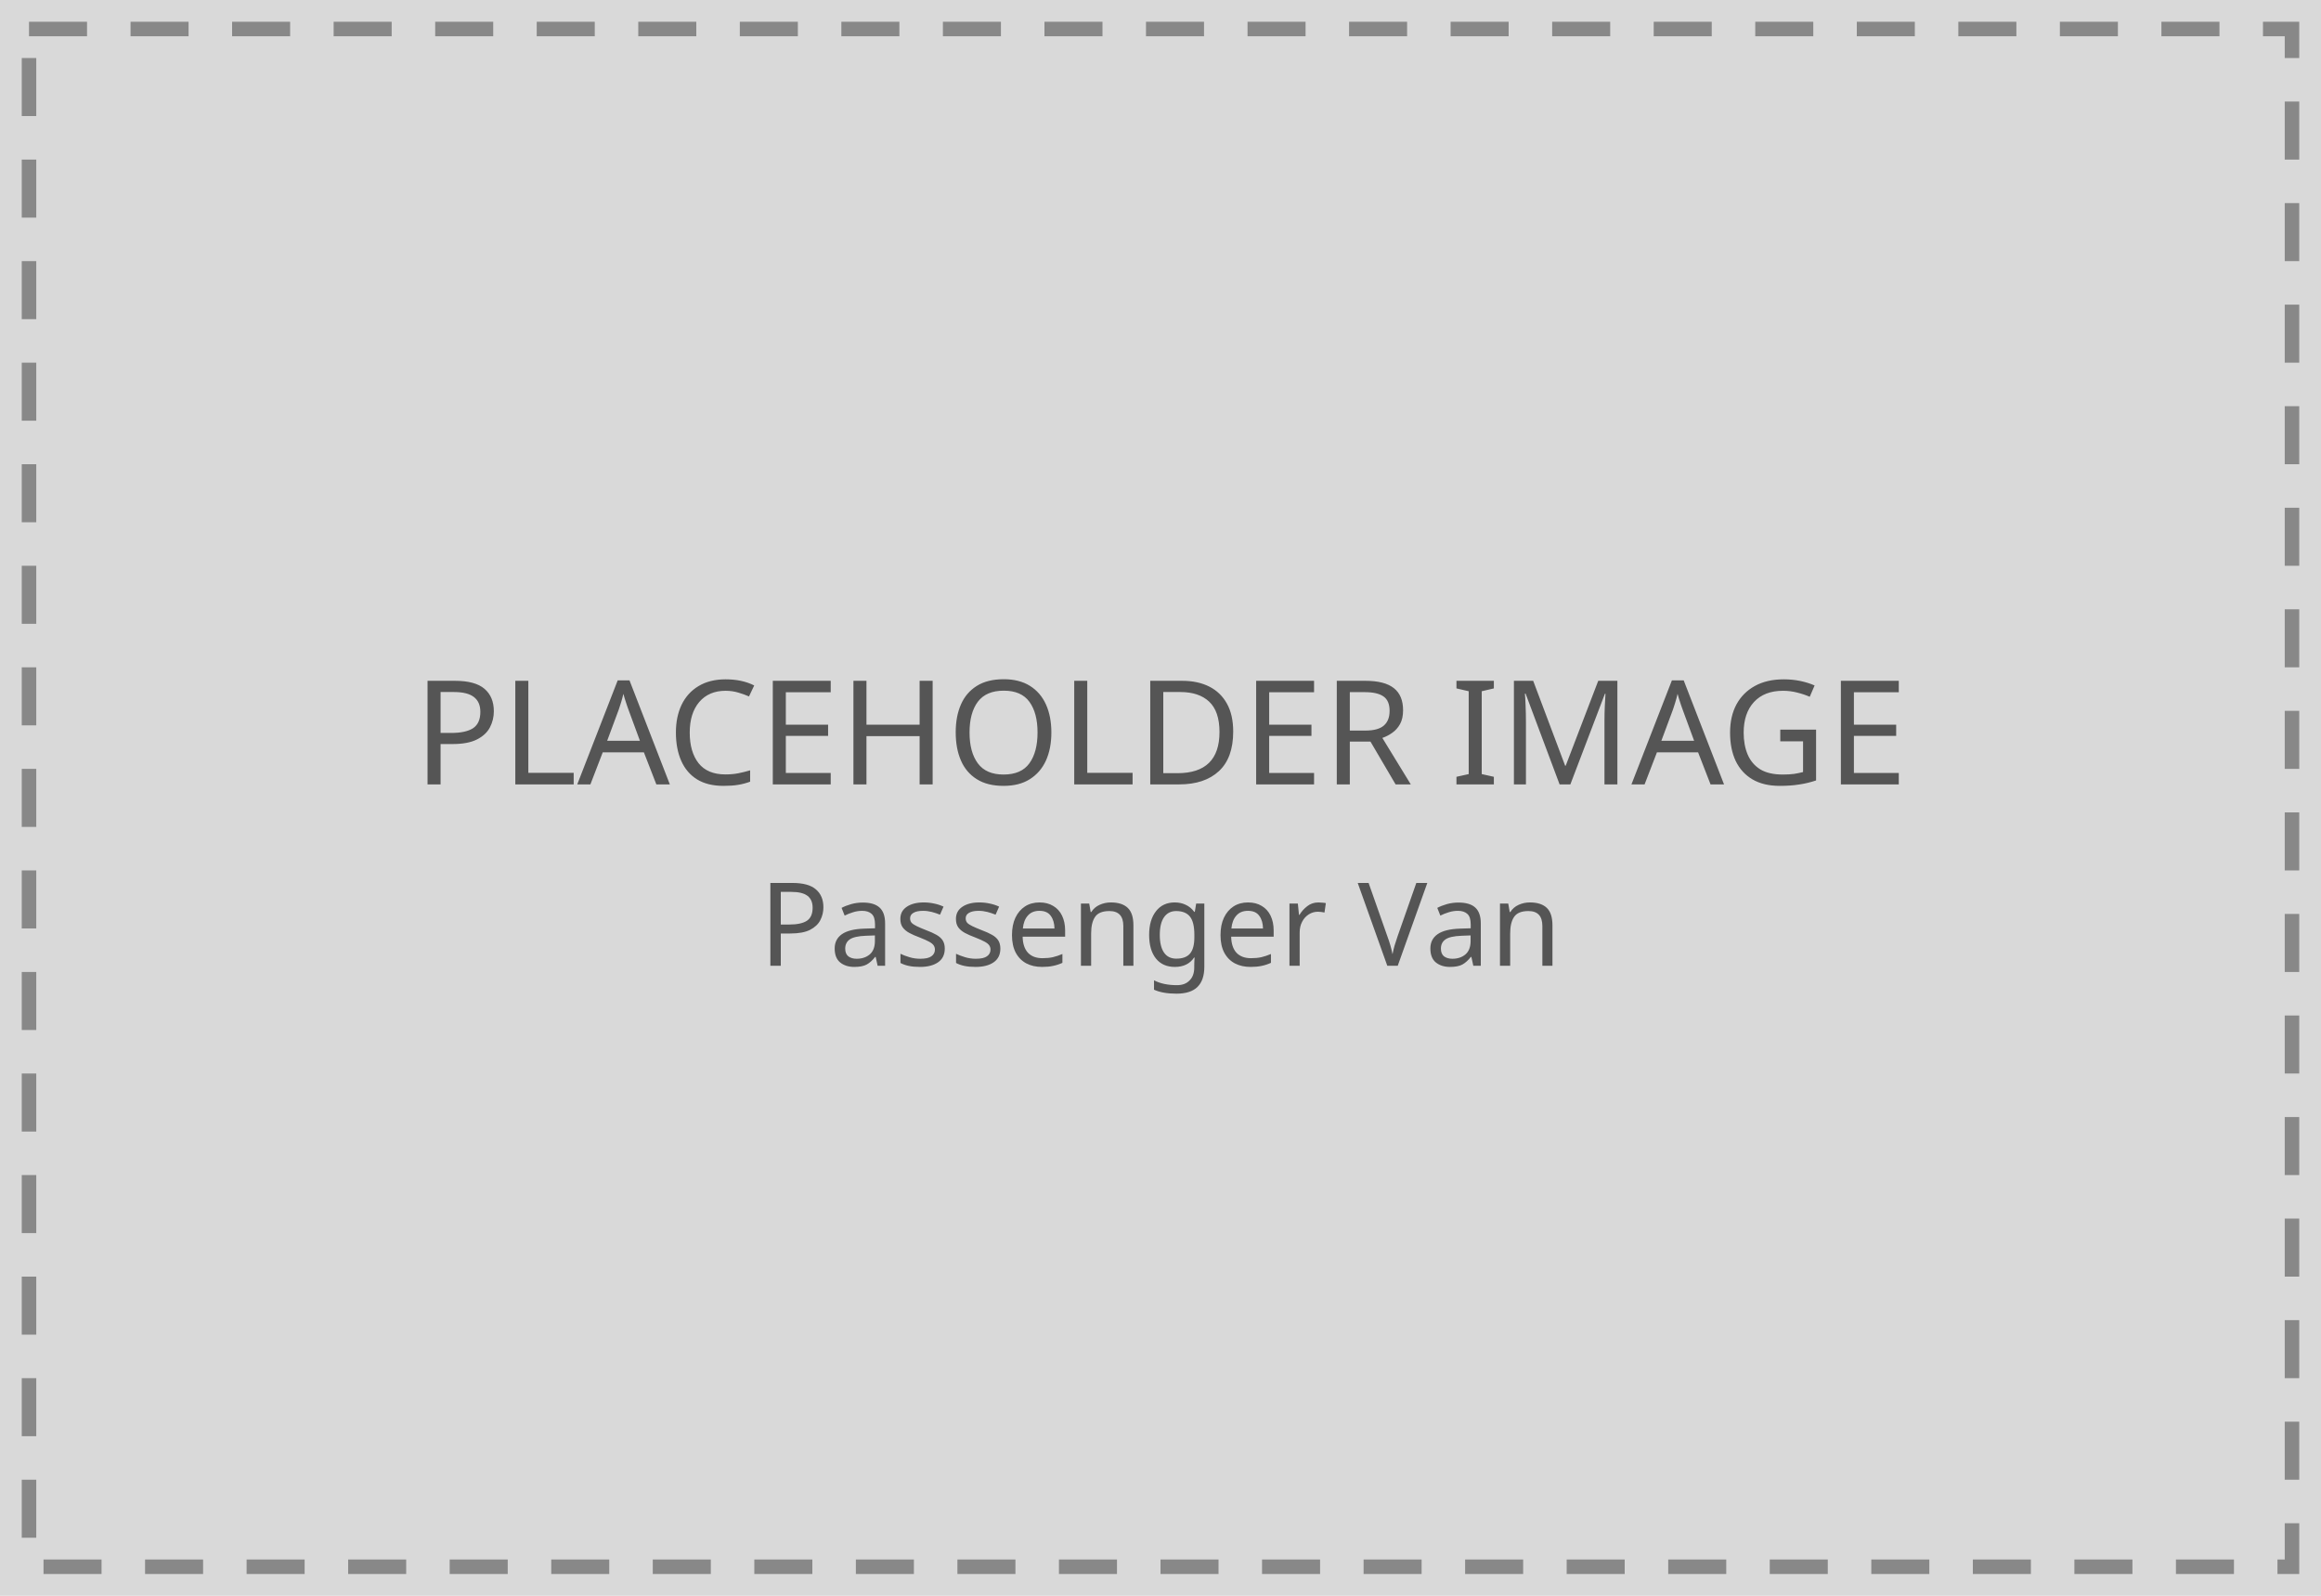
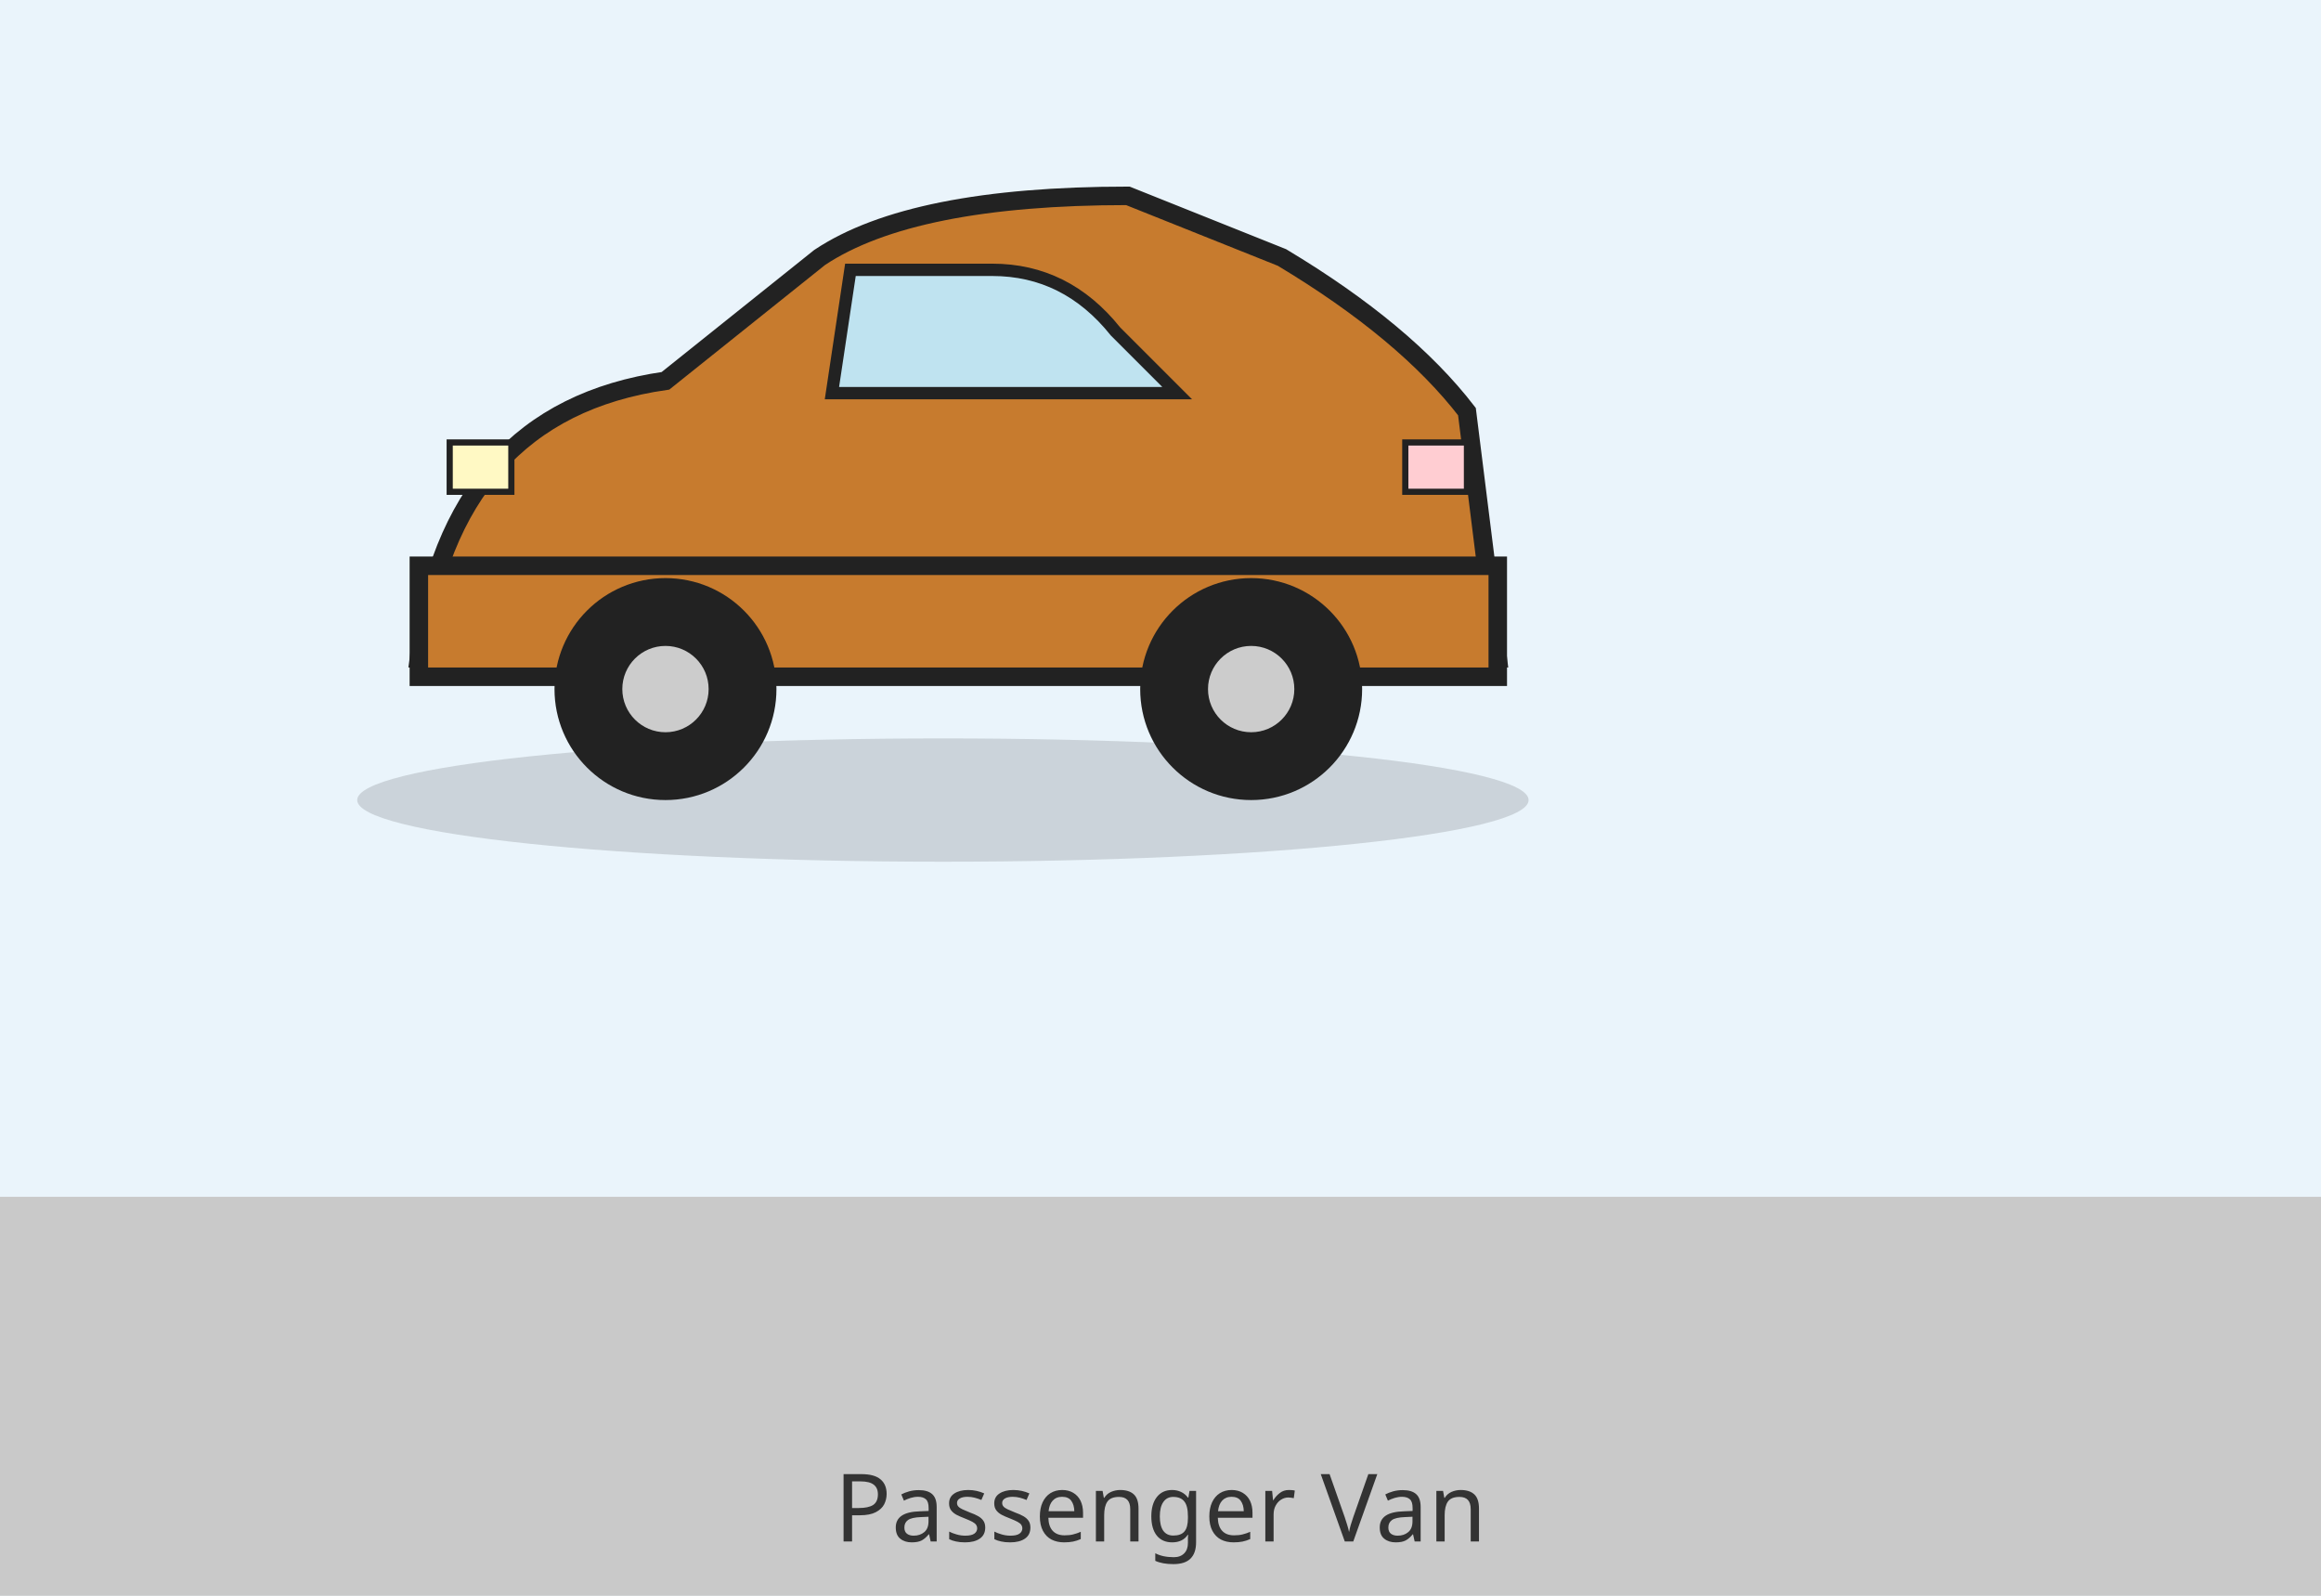
<svg xmlns="http://www.w3.org/2000/svg" width="320" height="220" viewBox="0 0 320 220">
-   <rect width="100%" height="100%" fill="#d9d9d9" />
-   <rect x="4" y="4" width="312" height="212" fill="none" stroke="#888" stroke-width="2" stroke-dasharray="8,6" />
-   <text x="50%" y="46%" dominant-baseline="middle" text-anchor="middle" font-family="sans-serif" font-size="20" fill="#555">PLACEHOLDER IMAGE</text>
-   <text x="50%" y="58%" dominant-baseline="middle" text-anchor="middle" font-family="sans-serif" font-size="16" fill="#555">Passenger Van</text>
+   <rect width="100%" height="100%" fill="#eaf4fb" />
+   <rect width="100%" height="55" y="165" fill="#c9c9c9" />
+   <g transform="translate(45.0,10.0) scale(0.85)">
+     <ellipse cx="100" cy="118" rx="95" ry="10" fill="#00000022" />
+     <path d="M15,95 Q20,55 55,50 L80,30 Q95,20 130,20 L155,30 Q175,42 185,55 L190,95 Z" fill="#c77b2e" stroke="#222" stroke-width="3" />
+     <path d="M85,32 L108,32 Q120,32 128,42 L138,52 L82,52 Z" fill="#bfe3f0" stroke="#222" stroke-width="2" />
+     <rect x="15" y="80" width="175" height="18" fill="#c77b2e" stroke="#222" stroke-width="3" />
+     <circle cx="55" cy="100" r="18" fill="#222" />
+     <circle cx="55" cy="100" r="7" fill="#ccc" />
+     <circle cx="150" cy="100" r="18" fill="#222" />
+     <circle cx="150" cy="100" r="7" fill="#ccc" />
+     <rect x="20" y="60" width="10" height="8" fill="#fff9c4" stroke="#222" stroke-width="1" />
+     <rect x="175" y="60" width="10" height="8" fill="#ffcdd2" stroke="#222" stroke-width="1" />
+   </g>
+   <text x="50%" y="208" dominant-baseline="middle" text-anchor="middle" font-family="sans-serif" font-size="13" fill="#333">Passenger Van</text>
</svg>
